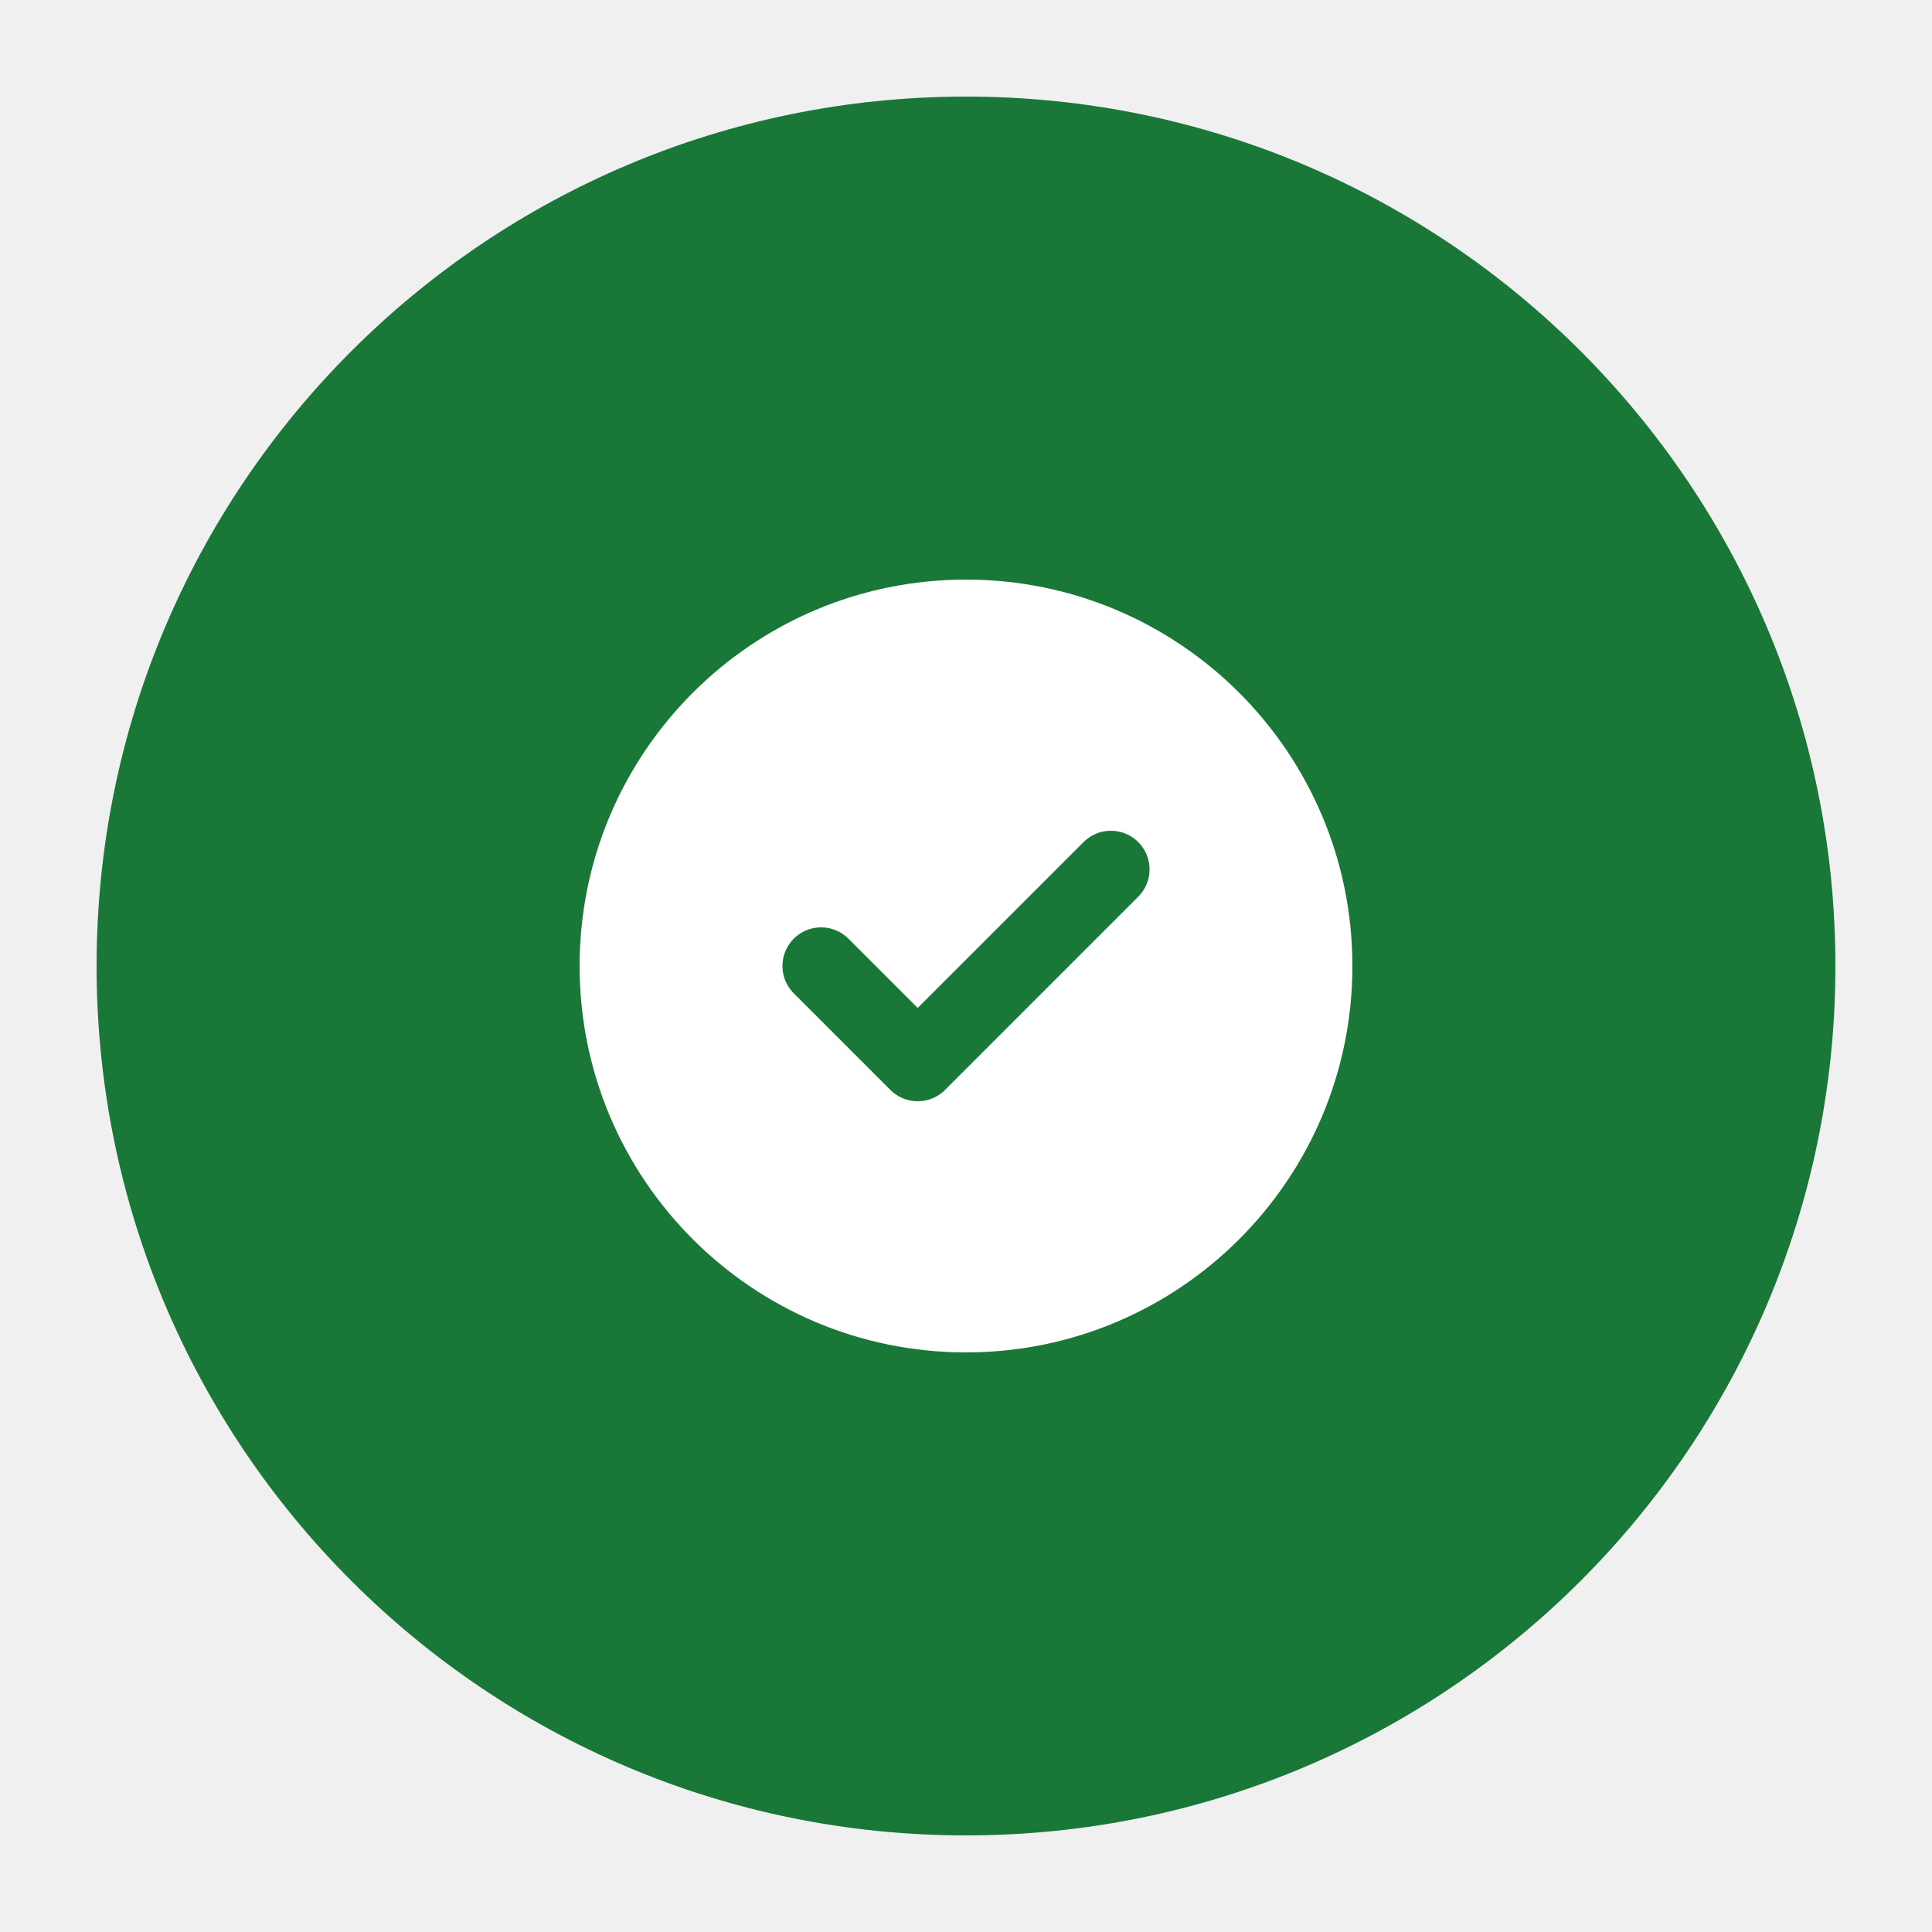
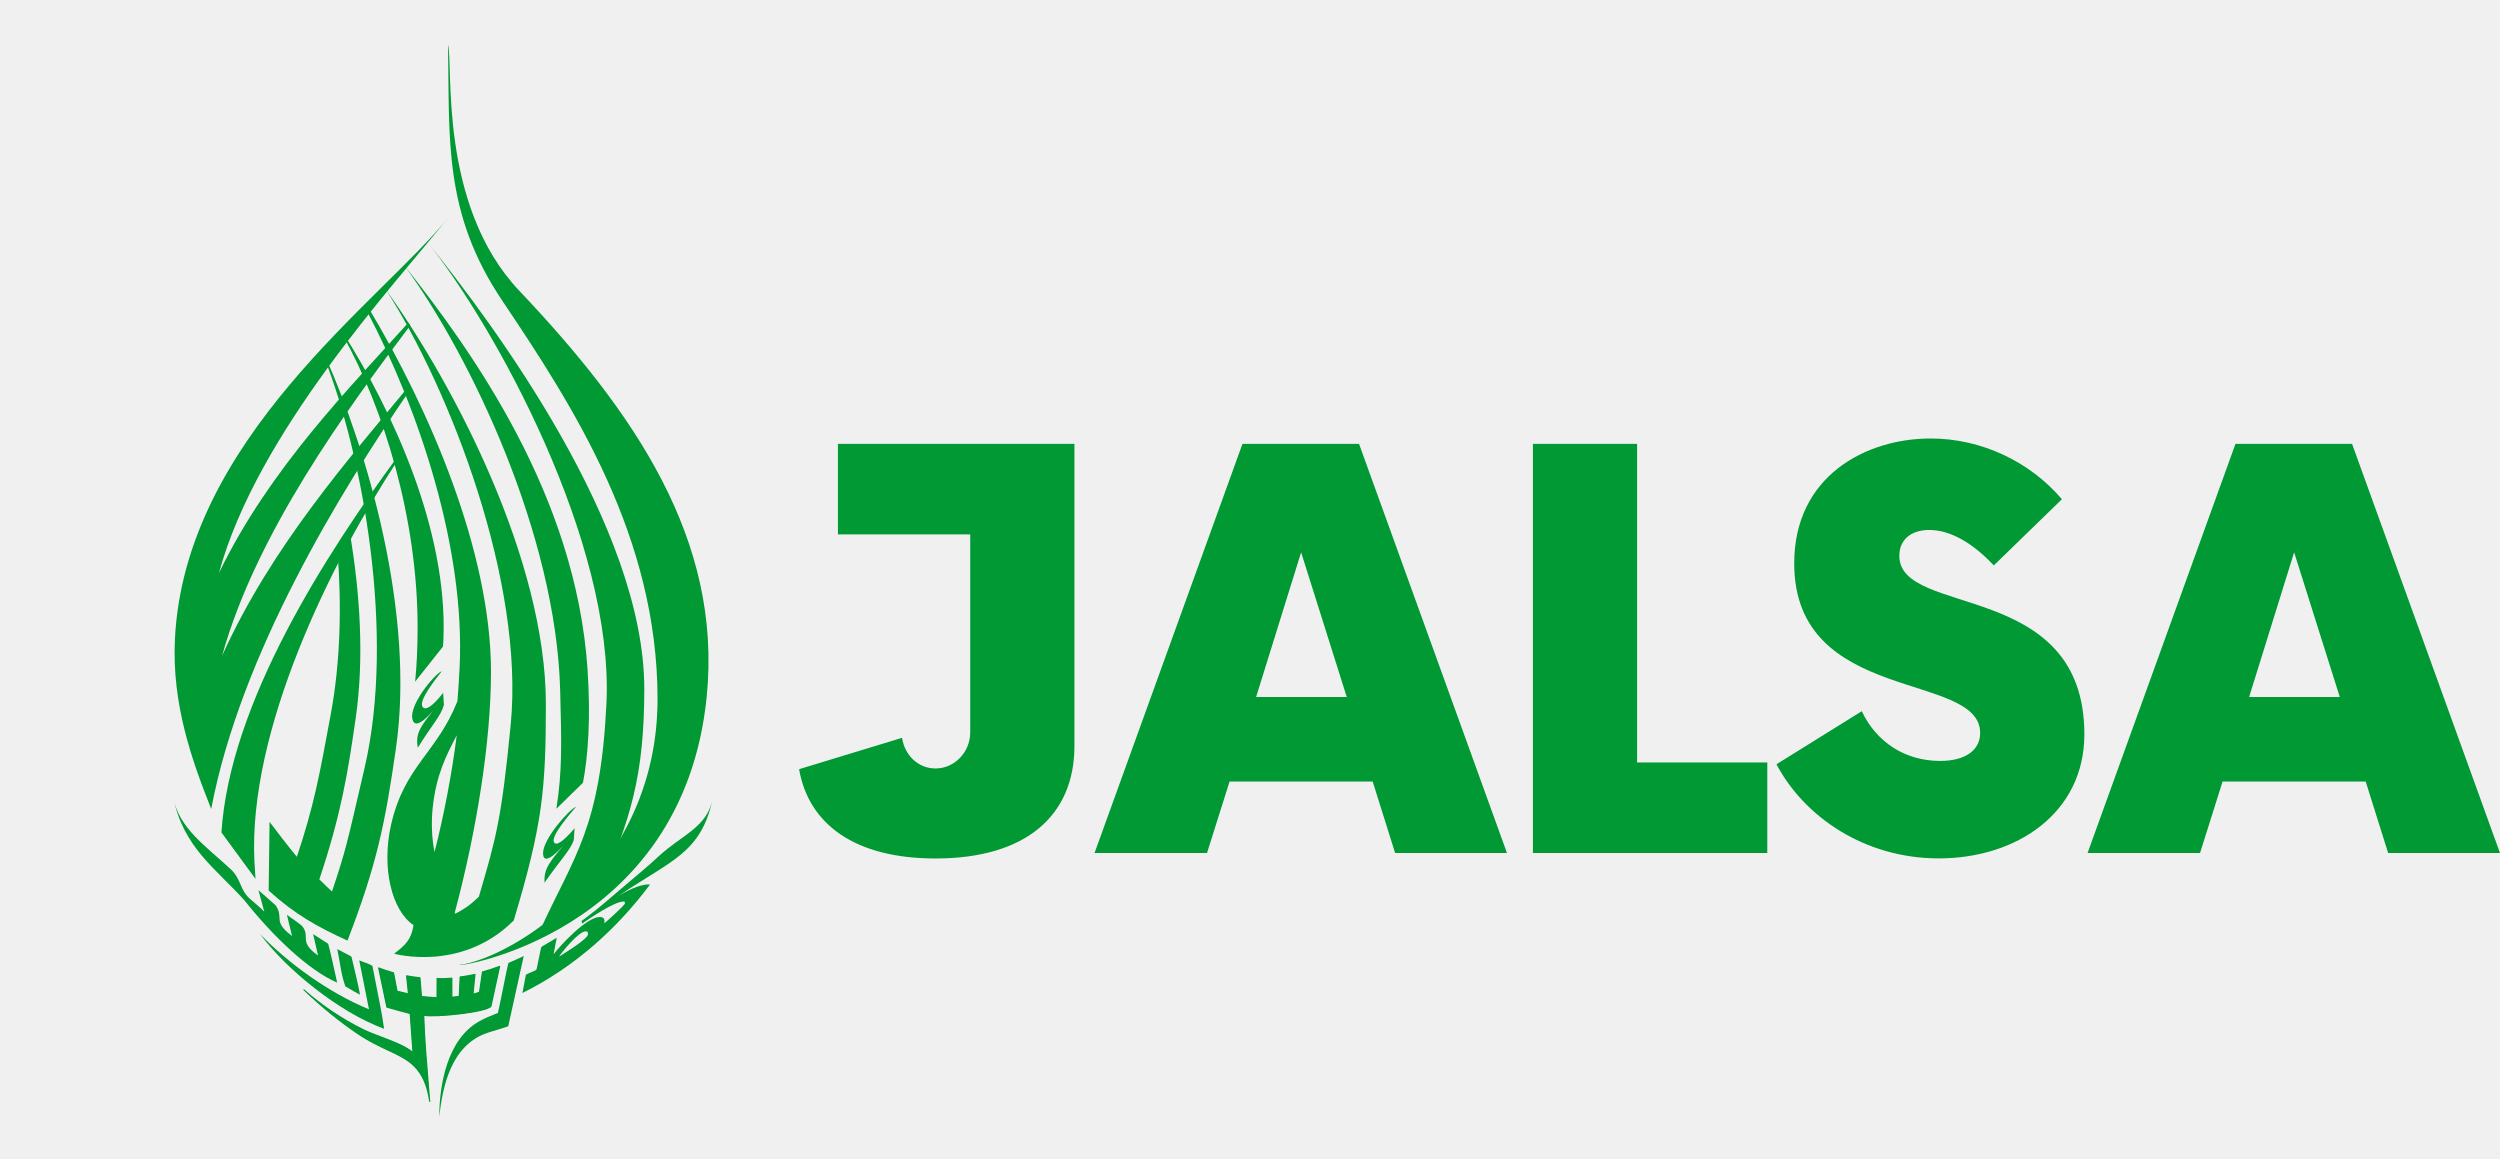
- <svg xmlns="http://www.w3.org/2000/svg" width="200" height="200" viewBox="0 0 200 200" fill="none">
-   <circle cx="100" cy="100" r="90" fill="#197738" />
-   <path d="M60 100C60 77.909 77.909 60 100 60C122.091 60 140 77.909 140 100C140 122.091 122.091 140 100 140C77.909 140 60 122.091 60 100Z" fill="white" />
-   <path d="M85 100L95 110L115 90" stroke="#197738" stroke-width="8" stroke-linecap="round" stroke-linejoin="round" />
+ <svg xmlns="http://www.w3.org/2000/svg" xml:space="preserve" width="196.276mm" height="90.942mm" version="1.1" style="shape-rendering:geometricPrecision; text-rendering:geometricPrecision; image-rendering:optimizeQuality; fill-rule:evenodd; clip-rule:evenodd" viewBox="0 0 54820.33 25400.36">
+   <defs>
+     <style type="text/css">
+    
+     .fil2 {fill:none}
+     .fil0 {fill:#009933}
+     .fil3 {fill:#009933;fill-rule:nonzero}
+     .fil1 {fill:#009933;fill-rule:nonzero}
+    
+   </style>
+     <clipPath id="id0">
+       <path d="M-0 0l19627.56 0 0 25400.36 -19627.56 0 0 -25400.36z" />
+     </clipPath>
+   </defs>
+   <g id="Layer_x0020_1">
+     <g>
+   </g>
+     <g style="clip-path:url(#id0)">
+       <g id="_1383077168">
+         <g>
+           <path id="path20" class="fil0" d="M11388.99 6378.19c2520.6,2659.44 4447.87,5458.58 4108.71,8889.46 -522.27,5282.68 -5646.41,5969.12 -5417.33,5889.63 1095.15,-131.94 4342.27,-2040.39 4338.27,-5835.08 -3.74,-3545.02 -1826.08,-6380.79 -3403.17,-8725.87 -1303.31,-1938 -1153.6,-3557.65 -1191.11,-5614.15 119.21,426.05 -219.95,3513.1 1564.6,5396.02l0.03 0zm0 0l0 0 0 0z" />
+         </g>
+         <path id="path22" class="fil0" d="M13090.59 19630.58c747.05,-1636.1 1037.53,-2651.11 1037.53,-4526.55 0,-3544.88 -3278.62,-7962.34 -4772.7,-9816.57 1494.07,1854.26 4114.83,6605.82 3942.69,10143.78 -133.26,2738.34 -705.52,3326.78 -1452.57,4962.85l1245.05 -763.5z" />
+         <path id="path24" class="fil0" d="M12783.97 17163.13c109.96,-581.7 173.08,-1406.93 99.12,-2495.38 -257.88,-3795.22 -2511.46,-6943.58 -4014.28,-8843.2 1455.31,1988.89 3323.37,5901.5 3414.48,9309.41 31.37,1172.21 47.09,1762.43 -82.53,2600.45l583.21 -571.29z" />
+         <path id="path26" class="fil0" d="M9711.75 14180.68c4.11,-26.98 7.74,-64.52 11.73,-162.44 98.01,-2410.05 -1138.66,-5032.31 -2174.29,-6676.54l-23.85 23.46c885.73,1587.17 1631.94,3996.8 1631.94,6391.01 0,448.03 -18.8,834.72 -54.44,1191.67l608.91 -767.16z" />
+         <path id="path28" class="fil0" d="M7116.47 7857.35c831.18,2113.82 1560.33,6045.82 877.77,8983.36 -396.86,1707.94 -403.06,1775.42 -713.9,2708.09 -96.22,-87.09 -183.56,-171.66 -278.13,-265.34 484.06,-1445.76 628.85,-2358.35 798.83,-3544.46 185.6,-1295.13 97.84,-2707.87 -129.96,-4057.13l-271.23 396.86c93.9,1195.58 66.56,2427.7 -145.38,3575.86 -248.66,1347.02 -368.71,2009.47 -744.73,3133.41 -120.6,-140.38 -486.74,-613.96 -598.96,-766.24l-19.66 1506.31c578.46,526.54 1075.48,799.48 1728.74,1098.02 645.08,-1672.88 827.13,-2575.98 1063.22,-4223.39 424.26,-2960.72 -631.78,-6535.3 -1541.36,-8562.06l-25.25 16.7z" />
+         <path id="path30" class="fil0" d="M8735.67 10068.76c-1485.78,2272.27 -3296.72,5945.02 -3156.93,8817.67 6.4,131.19 14.5,260 24.22,386.36l-747.44 -1018.28c183.06,-2841.35 2291.01,-6102.66 3866.03,-8246.67l14.13 60.92z" />
+         <path id="path32" class="fil0" d="M8969.31 8581.38c-1492.93,2181.91 -3690.99,5746.15 -4338.1,9158.56 -428.31,-1080.48 -864.5,-2302.94 -795.54,-3723.11 214.17,-4410.44 4523.67,-7416.97 6017.78,-9271.23 -1249.8,1551.08 -4217.33,4747.98 -5053.48,7822.8 1105.34,-2294.95 2900.76,-4098.85 4154.04,-5492.97l43.46 59.44c-1383.81,1830.19 -3381.58,4557.02 -4127.96,7246.37 1099.31,-2436.75 2838.81,-4380.61 4069.58,-5882.76l30.22 82.9z" />
+         <path id="path34" class="fil0" d="M9690.02 14715.46c-180.68,78.71 -706.78,737.72 -649.57,1039.06 62.2,327.65 455.4,-159.59 618.04,-370.69 -460.01,564.22 -551.43,687.59 -496.88,1012.81 309.91,-501.88 511.38,-705.57 572.54,-938.07l-16.59 -266.32c-233.05,301.31 -398.12,405.94 -455.54,300.36 -77.79,-143.2 290.53,-599.94 428,-777.16z" />
+         <path id="path36" class="fil0" d="M12634.07 17687.72c-175.57,78.2 -740.68,732.83 -726.08,1032.25 15.89,325.53 437.58,-158.56 613.21,-368.26 -492.58,560.53 -591.93,683.06 -582.77,1006.19 347.17,-498.58 557.46,-700.94 642.73,-931.98l18.24 -264.53c-251.46,299.36 -415.99,403.29 -455.38,298.38 -53.35,-142.19 341.7,-595.95 490.04,-772.05z" />
+         <g>
+           <path id="path38" class="fil0" d="M7894.77 21811.07c-24.63,-8.13 -318.99,-176.21 -321.28,-182.27 -94.8,-248.05 -121.11,-558.13 -178.17,-817.13 101.05,57.31 212.77,106.27 311.31,165.18l50.97 212.88c48.51,206.6 98.45,413.37 137.17,621.34l0 0zm0 0l0 0 0 0z" />
+         </g>
+         <g>
+           <path id="path40" class="fil0" d="M5704.93 20485.27c613.4,634.77 1499.88,1282.06 2385.89,1647.02l-213.53 -1074.48c75.05,34.05 230.84,80.97 289.02,121.36l69.99 357.93c65.69,339.49 139.74,680.77 186.38,1022.3 -997.67,-363.99 -2155.74,-1313.67 -2717.78,-2074.16l0.03 0.03zm0 0l0 0 0 0z" />
+         </g>
+         <g>
+           <path id="path42" class="fil1" d="M9435.6 24161.46c0,-0.31 -35.44,-432.56 -35.44,-432.56 -39.8,-476.43 -80.75,-968.87 -95.72,-1452.12 238.55,44.52 1341.83,-63.18 1469.33,-200.51 1.37,-1.51 2.35,-3.32 2.74,-5.31l191.63 -878.99c0.89,-4.02 -0.47,-8.27 -3.63,-11 -3.1,-2.68 -7.49,-3.49 -11.37,-2.07 -132.14,48.51 -255.65,88.57 -377.62,122.42 -4.36,1.26 -7.54,4.92 -8.21,9.33 0,0 -61.61,425.46 -63.57,439.06 -11.4,3.66 -55.58,17.76 -55.58,17.76 0,0 -42.68,12.96 -62.51,18.94 3.13,-31.2 41.81,-419.21 41.81,-419.21 0.03,-0.36 0.06,-0.73 0.06,-1.12 0,-3.27 -1.42,-6.34 -3.85,-8.52 -2.74,-2.4 -6.51,-3.35 -10.05,-2.57 -108.29,24.86 -220.73,41.92 -326.09,56.67 -5.42,0.75 -9.52,5.28 -9.78,10.73 0,0 -18.74,398.01 -19.58,416.55 -15.67,1.68 -117.28,12.51 -137.17,14.64 -0.06,-23.77 -0.5,-405.32 -0.5,-405.32 0,-3.13 -1.31,-6.17 -3.63,-8.3 -2.35,-2.18 -5.45,-3.24 -8.57,-3.02l-12.04 0.89c-102.78,7.85 -209.06,15.95 -310.95,5.11 -3.21,-0.34 -6.4,0.7 -8.8,2.85 -2.4,2.15 -3.77,5.2 -3.77,8.41 0,0 -1.87,387.14 -2.01,409.68 -103.54,-4.58 -205.32,-9.89 -308.55,-22.43 -1.06,-0.14 -1.96,0.39 -2.99,0.53 -1.26,-0.22 -4.69,-0.81 -4.92,-0.84 -1.34,-16.14 -33.35,-402.42 -33.35,-402.42 -0.45,-5.45 -4.72,-9.8 -10.14,-10.39 -106.58,-11.09 -202.72,-25.11 -293.8,-42.71 -3.52,-0.67 -7.23,0.39 -9.83,2.74 -2.35,2.23 -3.71,5.25 -3.71,8.41 0,0.39 0.06,0.78 0.08,1.17 0,0 36.48,351.67 39.55,381.05 -26.59,-6.31 -213.39,-50.81 -225.98,-53.82 -2.68,-13.88 -76.17,-395.58 -76.17,-395.58 -0.84,-4.27 -4.02,-7.68 -8.21,-8.8 -115.83,-31.14 -232.77,-73.57 -326.78,-107.67 -3.85,-1.4 -8.21,-0.61 -11.31,2.12 -2.51,2.18 -3.91,5.33 -3.91,8.55 0,0.81 0.11,1.59 0.25,2.37l180.99 861.59c0.87,4.13 3.94,7.43 7.96,8.57 184.84,53.12 349.3,98.17 502.72,137.84 1.12,15.45 56.48,774.42 59.88,821.07 -168.67,-132.33 -424.4,-229.56 -672.95,-323.38 -146.38,-55.27 -284.67,-107.48 -402.5,-165.4 -459.48,-225.9 -919.97,-535.42 -1296.64,-871.54 -4.64,-4.11 -11.67,-3.77 -15.92,0.78 -2.01,2.18 -3.02,4.97 -3.02,7.74 0,2.93 1.17,5.95 3.49,8.18 0.11,0.08 0.22,0.17 0.34,0.28l0 0c383.99,368.12 785.65,694.77 1193.94,970.88 236.18,159.71 455.63,262.27 649.24,352.7 465.26,217.38 801.4,374.46 914.44,1127.6l22.68 -1.65zm0 0l0 0 0 0z" />
+         </g>
+         <g>
+           <path id="path44" class="fil1" d="M9396.31 23960.27c-141.89,-594.75 -461.05,-745.77 -888.18,-945.33 -192.86,-90.1 -411.47,-192.27 -646.11,-351 -298.38,-201.77 -593.07,-431.16 -880.03,-683.54 303.85,231.82 639.52,441.49 975.05,606.48 118.84,58.43 257.63,110.8 404.54,166.24 256.57,96.83 521.85,196.99 686.83,334.94 3.49,2.96 8.38,3.52 12.46,1.42 3.83,-1.93 6.2,-5.87 6.2,-10.11 0,-0.28 -62.34,-854.92 -62.34,-854.92 -0.36,-4.92 -3.77,-8.97 -8.52,-10.19 -153.56,-39.63 -318.43,-84.8 -503.42,-137.89 -2.74,-12.93 -167.47,-797.21 -175.4,-834.95 89.1,32.26 195.54,70.16 302.54,99.32 2.54,13.18 76.25,396 76.25,396 0.84,4.36 4.19,7.85 8.52,8.88l248.72 59.18c3.58,0.84 7.35,-0.06 10.14,-2.49 2.46,-2.21 3.88,-5.31 3.88,-8.57 0,-0.39 -0.06,-0.78 -0.08,-1.15 0,0 -36.81,-354.63 -39.66,-382.14 84.6,15.92 173.61,28.91 271.37,39.33 1.45,17.57 33.29,401.64 33.29,401.64 0.39,4.97 4.72,9.22 9.61,10.28l8.27 1.82 28.8 3.04c0.89,0.08 1.54,-0.42 2.26,-0.56 100.41,11.26 199.51,16.79 300.25,21.17 3.1,0.17 6.14,-0.98 8.35,-3.1 2.23,-2.12 3.52,-5.11 3.52,-8.18 0,0 1.9,-387.37 1.98,-409.77 100.02,9.19 202.8,2.01 302.4,-5.64 0.03,23.1 0.47,405.72 0.47,405.72 0,3.21 1.4,6.28 3.8,8.43 2.37,2.18 5.59,3.21 8.74,2.85l159.43 -16.95c5.59,-0.61 9.92,-5.17 10.14,-10.78 0,0 18.8,-399.18 19.63,-417.03 98.31,-13.85 202.08,-30.08 303.32,-52.56 -2.85,28.32 -41.98,420.91 -41.98,420.91 -0.06,0.47 -0.06,0.95 -0.06,1.4 0,3.35 1.15,6.56 3.71,8.63 2.93,2.4 6.45,3.3 10.08,2.18l80.55 -24.33 61.25 -19.63c4.13,-1.34 7.71,-5.06 8.35,-9.36 0,0 61.53,-425.04 63.54,-438.87 114.12,-31.92 230.15,-69.6 352.87,-114.18 -8.21,37.65 -184.9,847.88 -186.49,855.34 -129.35,131.08 -1263.2,239.11 -1459.92,189.79 -3.44,-0.87 -7.15,-0.08 -9.89,2.15 -2.68,2.18 -4.22,5.42 -4.22,8.88 0,0.14 0,0.22 0,0.34 14.58,488.33 56.14,986.05 96.36,1467.35 0,0 9.44,115.21 18.8,229.5l0 0.03zm0 0l0 0 0 0z" />
+         </g>
+         <path id="path46" class="fil1" d="M9582.91 21465.57c0.39,0.06 0.78,0 1.2,0.06 -0.42,0 -0.81,0 -1.2,-0.06z" />
+         <g>
+           <path id="path48" class="fil0" d="M9424.21 24161.4c-160.91,-1071.57 -761.16,-941.95 -1568.59,-1488.01 -429.57,-290.53 -831.07,-623.18 -1192.76,-969.93 367.76,328.12 832.8,643.9 1299.21,873.21 329.13,161.83 833.75,285.31 1093.61,502.72l-62.28 -854.11c-171.16,-44.16 -341,-91.22 -510.31,-139.85l-180.99 -861.62c107.59,39.05 215.79,77.87 327.68,107.95l77.56 402.78 248.69 59.21 -41.17 -396.97c97.14,18.77 195.79,32.54 294.78,42.87l34.05 410.8c7.99,1.26 25.14,6.76 32.82,5.03 7.04,-1.65 -15.7,-0.84 -15.7,-2.74 108.09,13.1 214.73,18.43 321.25,23.13l2.04 -421.61c106.92,11.34 218.25,2.12 325.05,-6.01l0.5 417.95 159.43 -17.01 20.03 -426.33c109.88,-15.36 219.67,-32.15 327.04,-56.78l-43.46 436.13c48.93,-10.7 93.29,-31.11 141.33,-43.91l64.57 -446.05c128.54,-35.69 254.61,-77.23 378.48,-122.7l-191.63 878.94c-126.16,135.94 -1267.7,245.98 -1472.93,194.56 18.88,631.89 81.98,1267.42 131.72,1898.34l0 0zm0 0l0 0 0 0z" />
+         </g>
+         <g>
+           <path id="path50" class="fil0" d="M9631.81 24482.32c2.12,-664.15 161.86,-1697.32 890,-2094.13 102.73,-55.94 211.54,-103.45 322.73,-147.11 8.94,-3.52 68.76,-23.63 72.51,-28.07 12.54,-14.86 219.62,-1085.82 230.82,-1097.97l84.88 -35.67 251.62 -114.88 -339.44 1538.48c-11.12,11.7 -398.51,125.85 -449.15,142.72 -810.65,270.06 -989.1,1186.79 -1064,1836.61l0.03 0zm0 0l0 0 0 0z" />
+         </g>
+         <g>
+           <path id="path52" class="fil0" d="M9969.3 20021.99l17.88 11.76c188.78,-98.98 304.33,-169.51 512.97,-369.41 370.1,-1260.83 494.59,-1669.87 698.73,-3773.88 302.93,-3121.71 -1319.85,-7330.92 -2732.75,-9532.47 1508.82,2102.28 3503.91,5936.83 3503.91,9083.82 0,1875.43 -74.96,2647.68 -705.55,4744.71l-22.99 20.72c-1141.73,1115.4 -2599.25,705.97 -2599.25,705.97 237.49,-184.73 369.43,-290.31 426.58,-625.41 -478.98,-321.45 -709.68,-1260.55 -491.24,-2211.49 295.42,-1285.97 1001.8,-1563.54 1453.07,-2701.08 19.52,-242.3 35.5,-488.56 47.68,-739.15 127.22,-2613.8 -894.5,-5658.68 -2034.16,-7818.75l47.98 -47.12c1312.33,2189.18 2674.32,5318.6 2674.32,7962.64 0,1517.15 -313.07,3483.19 -797.19,5289.13l0 0zm46.95 -3898.84c-228.78,437.89 -448.7,861.65 -525.98,1570.8 -38.18,350.55 -21.34,690.97 38.26,992.22 202.66,-802.66 370.1,-1653.31 487.72,-2563.02z" />
+         </g>
+         <path id="path54" class="fil0" d="M5364.46 19749.25c-619.27,-697 -1340.88,-1153.94 -1564.49,-2260.03 118.9,667.81 721.3,1069.93 1258.62,1570.72 229.39,213.78 195.43,438.67 413.76,642.68 0,0 224.48,188.86 322.79,286.98l-128.09 -470.09c41.62,37.34 373.4,324.97 381,336.64 186.24,285.64 -80.3,344.74 356.22,667.48l-113.45 -464.9c81.31,65.41 305.47,204.92 349.07,266.26 165.88,233.33 -94.8,323.15 334.3,627.57l-108.43 -469.45 330.42 211.93c12.21,14.3 181.8,773.36 197.13,852.04 -623.63,-266.15 -1408.52,-1017.53 -2027.96,-1796.87l-0.89 -0.95z" />
+         <g>
+           <path id="path56" class="fil0" d="M12761.99 20254.23l-7.76 -60.83 95.63 -69.99c289.16,-215.68 554.36,-451.3 825.45,-681.83 253.52,-215.59 512.69,-427.19 753.98,-652.14 537.38,-500.79 1086.96,-638.99 1205.89,-1306.83 -250.93,1240.94 -927.84,1378.05 -2089.21,2175.18 162.47,-103.01 458.39,-263.05 668.18,-263.05l39.02 1.73c-705.41,944.6 -1632.19,1801.06 -2797.83,2378.01l75.72 -397.22c62.9,-46.11 168.5,-66.53 231.85,-114.71 8.13,-6.17 94.46,-480.18 110.16,-500.68l335.61 -198.81 -70.3 362.28c151.1,-196.41 722.17,-817.3 1015.38,-817.3 102.34,0 109.18,70.5 99.32,138.93 58.85,-50.36 452.69,-401.13 452.69,-440.91 0,-10.81 -8.99,-26.25 -12.6,-36.7l-20.28 -0.56c-203.92,0 -741.21,369.69 -910.89,485.4l0 0.03zm131.97 230.79l-6.56 -48.99c-11.03,-3.44 -31.34,-13.41 -42.98,-13.41 -153.64,0 -514.76,444.31 -588.13,555.48 121.27,-75.72 637.68,-389.63 637.68,-493.11l0 0.03zm0 0l0 0 0 0z" />
+         </g>
+       </g>
+     </g>
+     <polygon class="fil2" points="-0,0 19627.56,0 19627.56,25400.36 -0,25400.36 " />
+     <path class="fil3" d="M23560.34 9732.87l-5186.07 0 0 1985.9 2901.09 0 0 4340.67c0,432.67 -342.96,791.57 -761.66,791.57 -374.85,0 -673.93,-283.13 -733.76,-671.95l-2257.05 687.89c209.34,1210.28 1226.22,1957.97 2990.8,1957.97 2001.85,0 3046.64,-957.06 3046.64,-2466.41l0 -6625.65zm7032.4 8972.44l2452.47 0 -3244.05 -8972.44 -2556.15 0 -3244.02 8972.44 2466.41 0 494.48 -1567.2 3138.36 0 492.49 1567.2zm-3048.65 -3421.49l986.97 -3172.24 1000.94 3172.24 -1987.91 0zm8354.37 1435.59l0 -6986.54 -2285 0 0 8972.44 5140.21 0 0 -1985.9 -2855.2 0zm6615.65 2103.54c1714.75,0 3192.21,-1000.94 3192.21,-2719.66 0,-3407.52 -4057.54,-2556.12 -4057.54,-3913.95 0,-388.82 299.08,-568.27 656,-568.27 446.63,0 939.1,269.19 1415.65,777.61l1493.4 -1451.54c-701.83,-823.47 -1762.57,-1331.91 -2879.14,-1331.91 -1419.64,0 -2990.83,823.47 -2990.83,2737.59 0,3106.46 4077.49,2360.75 4077.49,3720.57 0,356.92 -297.09,612.12 -879.3,612.12 -773.61,0 -1401.71,-418.7 -1716.73,-1090.65l-1870.24 1164.44c598.15,1136.51 1916.1,2063.66 3559.04,2063.66zm9853.75 -117.64l2452.47 0 -3244.05 -8972.44 -2556.15 0 -3244.02 8972.44 2466.41 0 494.48 -1567.2 3138.36 0 492.49 1567.2zm-3048.65 -3421.49l986.97 -3172.24 1000.94 3172.24 -1987.91 0z" />
+   </g>
</svg>
